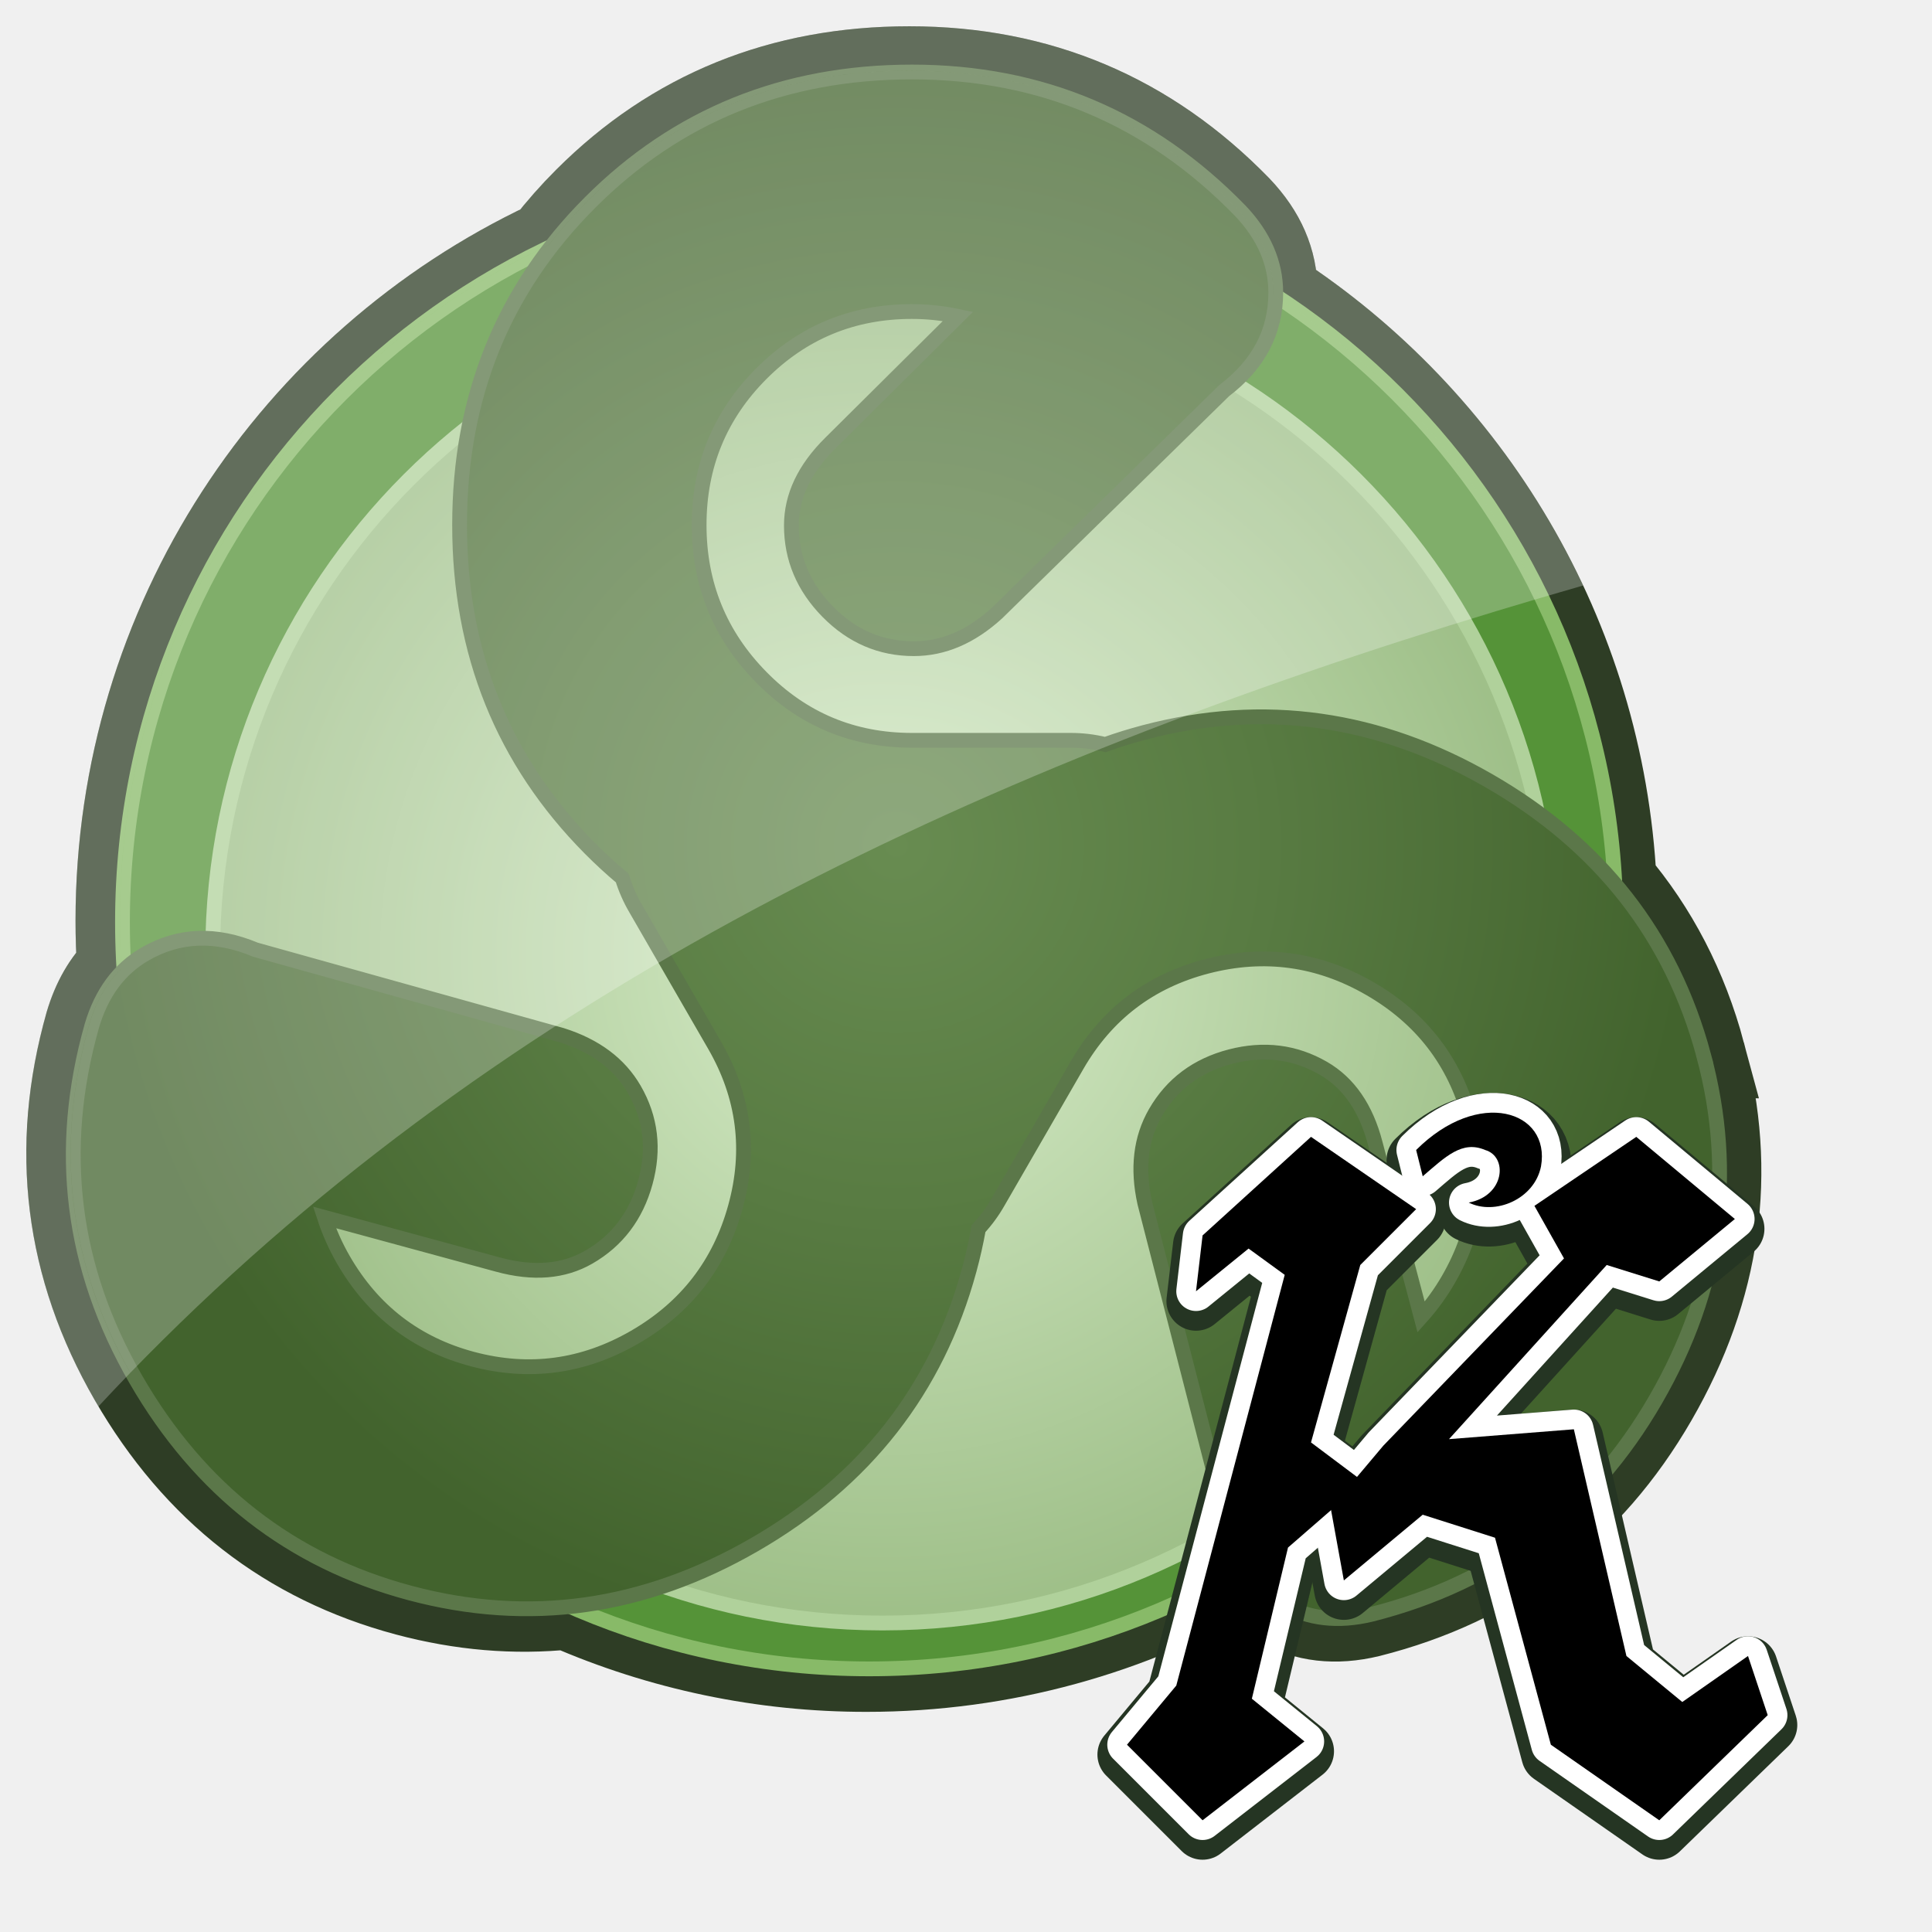
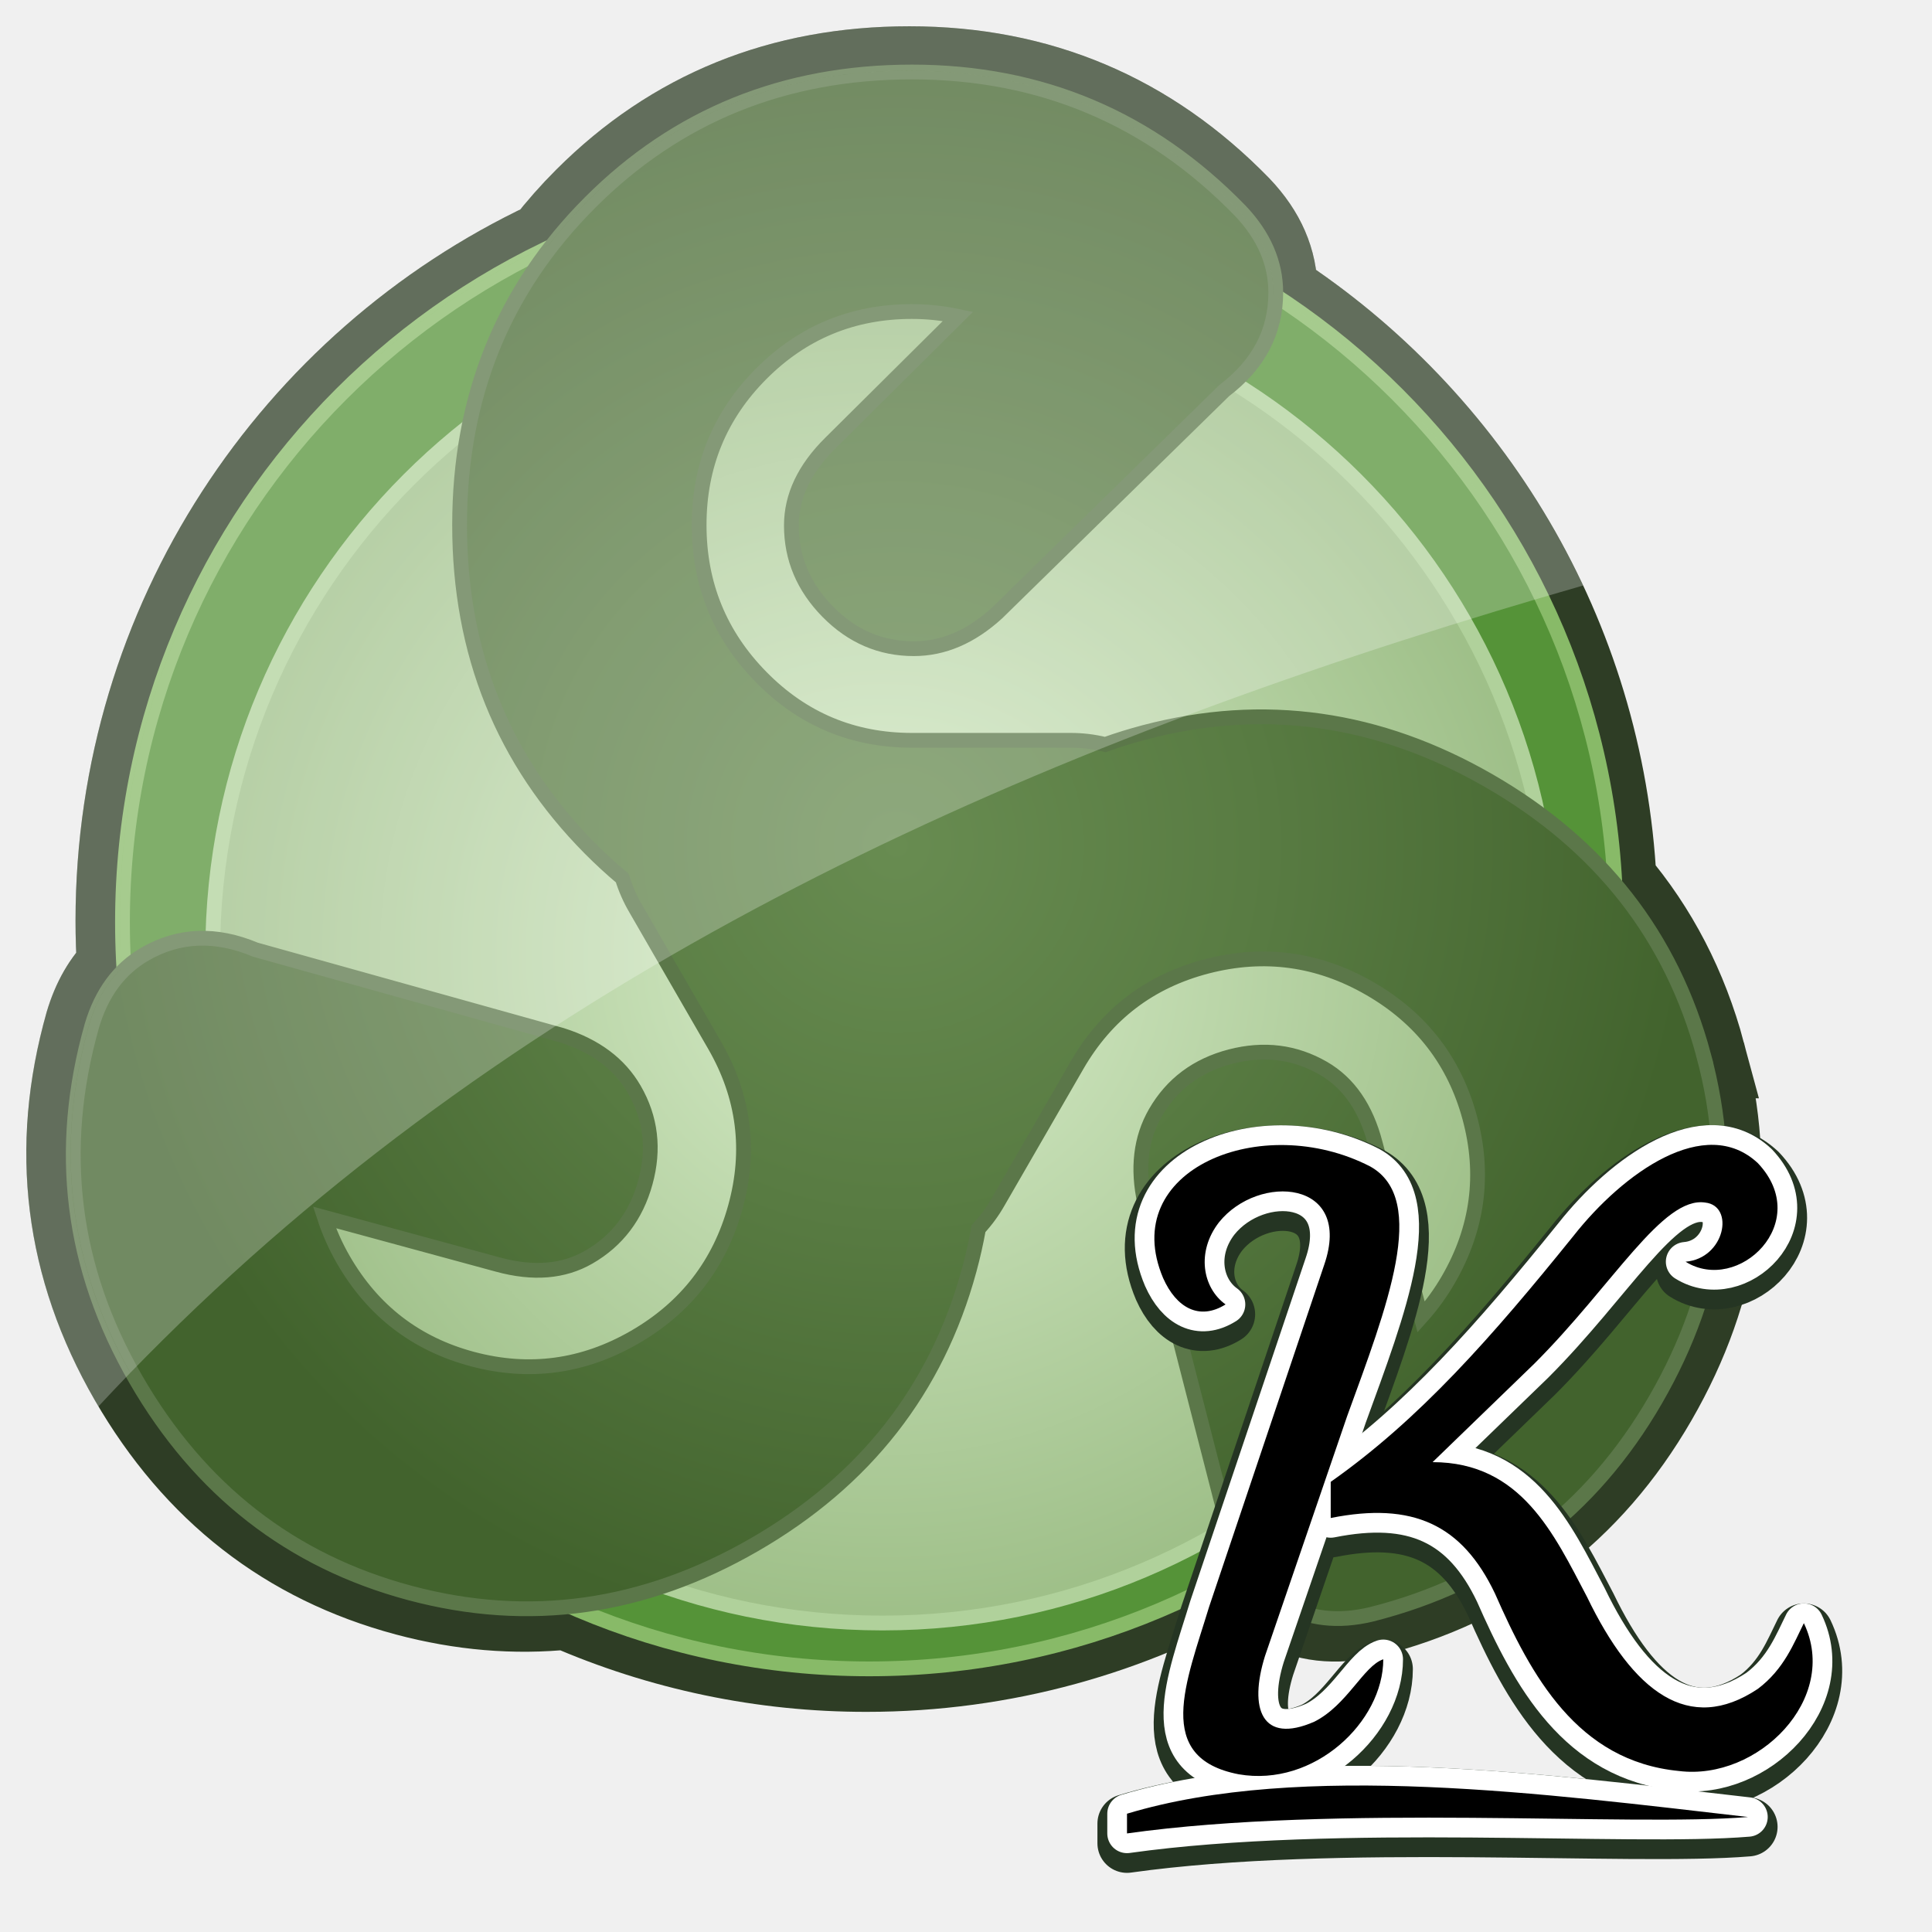
<svg xmlns="http://www.w3.org/2000/svg" xmlns:xlink="http://www.w3.org/1999/xlink" width="588" height="588" viewBox="0 0 588 588" role="img" aria-labelledby="title">
  <g transform="translate(8 8) scale(.90)">
    <svg xml:space="preserve" width="588" height="588">
      <g transform="translate(-115.91 -23.83)">
        <path fill="#fff" stroke="#2e3d25" stroke-width="30" d="M682.26 371.34c-5.95-22.15-15.97-41.48-30.03-58-4.23-83.34-48.87-156-114.7-198.82 0-.37.03-.72.03-1.09 0-10.02-4-19.25-12-27.67-30.4-31.28-67.4-46.93-111-46.93-43.2 0-79.5 14.72-108.9 44.16a160.1 160.1 0 0 0-13.1 14.82c-85.7 40.38-145 127.52-145 228.52 0 5.42.19 10.8.52 16.14-4.94 4.79-8.57 11.08-10.87 18.87-11.89 41.98-6.94 81.84 14.86 119.6 21.6 37.41 52.5 61.48 92.68 72.23 18.35 4.9 36.41 6.42 54.19 4.58a251.62 251.62 0 0 0 101.12 21.08c46.2 0 89.49-12.42 126.74-34.08a38.6 38.6 0 0 0 13.14 12.2c8.68 5.01 18.67 6.16 29.96 3.44 42.3-10.69 74.35-34.9 96.15-72.66 21.6-37.41 27-76.2 16.2-116.39z" />
        <circle cx="400.94" cy="326.79" r="252.5" fill="#559338" stroke="#88ba68" stroke-width="5" />
        <radialGradient id="a" cx="405.44" cy="337.29" r="226.5" gradientUnits="userSpaceOnUse">
          <stop offset="0" stop-color="#d8edca" />
          <stop offset="1" stop-color="#9ebf88" />
        </radialGradient>
        <circle cx="405.44" cy="337.29" r="226.5" fill="url(#a)" stroke="#b0d19b" stroke-width="5" />
        <radialGradient id="b" cx="410.17" cy="300.79" r="270.06" gradientUnits="userSpaceOnUse">
          <stop offset="0" stop-color="#688c51" />
          <stop offset=".47" stop-color="#587b42" />
          <stop offset="1" stop-color="#42632d" />
        </radialGradient>
        <path fill="url(#b)" stroke="#5b7749" stroke-width="5" d="M683.14 371.8c-10.8-40.18-34.93-71.08-72.39-92.71-37.46-21.63-76.37-27.13-116.74-16.48-4.54 1.2-8.94 2.56-13.24 4.1a48.26 48.26 0 0 0-11.93-1.42h-53.4c-20 0-37-7.11-51-21.36-14-14.23-21-31.38-21-51.44 0-20.05 7-37.1 20.98-51.13 13.99-14.04 30.98-21.07 50.97-21.07 5.2 0 10.39.55 15.59 1.64l-43.06 42.75c-8.86 8.73-13.28 18.05-13.28 27.96 0 11.11 4.1 20.83 12.3 29.16 8.2 8.33 17.9 12.5 29.1 12.5 10 0 19.4-4.04 28.2-12.11l76.8-75.2c11.6-8.82 17.4-19.86 17.4-33.1 0-10.02-4-19.25-12-27.67-30.4-31.28-67.4-46.93-111-46.93-43.2 0-79.5 14.72-108.9 44.16-29.4 29.43-44.1 65.79-44.1 109.04 0 43.26 14.7 79.7 44.1 109.35 3.54 3.57 7.18 6.91 10.92 10.05a48.86 48.86 0 0 0 4.51 10.26l26.7 46.24c10 17.32 12.34 35.6 7 54.85-5.33 19.24-16.68 33.88-34.05 43.91-17.36 10.02-35.62 12.49-54.78 7.4-19.15-5.1-33.72-16.3-43.72-33.62a76.04 76.04 0 0 1-6.38-14.31l58.55 15.92c12 3.3 22.28 2.47 30.86-2.49 9.62-5.56 16-13.96 19.1-25.23 3.11-11.27 1.87-21.75-3.73-31.45-5-8.66-13.19-14.78-24.58-18.37l-103.53-28.9c-13.43-5.64-25.89-5.15-37.36 1.47-8.68 5.02-14.67 13.1-17.96 24.23-11.89 41.98-6.94 81.84 14.86 119.6 21.6 37.41 52.5 61.48 92.69 72.23 40.2 10.74 79.02 5.3 116.49-16.33 37.46-21.63 61.67-52.58 72.64-92.87 1.28-4.69 2.32-9.36 3.16-14.01a48.9 48.9 0 0 0 6.58-8.99l26.7-46.24c10-17.32 24.66-28.48 44-33.49 19.32-5 37.67-2.5 55.05 7.54 17.36 10.02 28.63 24.6 33.79 43.74 5.16 19.13 2.75 37.36-7.25 54.67a76.12 76.12 0 0 1-9.2 12.68l-15.5-58.67c-3.13-12.03-9-20.52-17.58-25.48-9.62-5.55-20.08-6.86-31.4-3.93-11.31 2.95-19.76 9.26-25.37 18.96-5 8.66-6.2 18.82-3.62 30.48l26.73 104.1c1.84 14.46 8.5 25 19.96 31.62 8.69 5.01 18.68 6.16 29.97 3.44 42.3-10.69 74.34-34.9 96.14-72.66 21.6-37.41 27-76.2 16.2-116.39z" />
        <linearGradient id="c" x1="265.5" x2="380.5" y1="95.27" y2="330.26" gradientUnits="userSpaceOnUse">
          <stop offset="0" stop-color="#fff" />
          <stop offset="1" stop-color="#fff" />
        </linearGradient>
        <path fill="url(#c)" d="M137.2 361.34c2.31-7.8 5.94-14.08 10.88-18.87-.33-5.34-.52-10.72-.52-16.14 0-101 59.3-188.13 145-228.52A160.38 160.38 0 0 1 305.65 83c29.4-29.44 65.7-44.16 108.9-44.16 43.59 0 80.59 15.65 111 46.93 8 8.42 12 17.65 12 27.67 0 .37-.02.72-.03 1.09a253.63 253.63 0 0 1 90.27 102.66c4.85-1.43 9.7-2.85 14.58-4.25a268.56 268.56 0 0 0-90.33-106.74 51.01 51.01 0 0 0-3.73-13.16 60.73 60.73 0 0 0-11.89-17.6l-.1-.1-.02-.02c-16.44-16.93-35.01-29.92-55.47-38.56-20.45-8.66-42.7-12.93-66.28-12.92-23.3 0-45.2 4-65.27 12.14-20.08 8.13-38.26 20.4-54.25 36.42-4.3 4.31-8.33 8.77-12.08 13.39-89.04 43.4-150.4 134.82-150.4 240.55 0 3.63.08 7.23.22 10.8a60.18 60.18 0 0 0-9.96 19.96l-.02.09-.02.07A174.7 174.7 0 0 0 115.9 405c-.02 28.9 7.88 57.03 23.17 83.44.4.71.82 1.4 1.24 2.1 3.56-3.82 7.14-7.61 10.76-11.35-20.95-37.23-25.57-76.51-13.87-117.84z" opacity=".25" />
        <linearGradient id="d" x1="265.51" x2="380.51" y1="95.26" y2="330.26" gradientUnits="userSpaceOnUse">
          <stop offset="0" stop-color="#fff" />
          <stop offset="1" stop-color="#fff" />
        </linearGradient>
        <path fill="url(#d)" d="M537.53 114.52c0-.37.03-.72.03-1.09 0-10.02-4-19.25-12-27.67-30.41-31.28-67.41-46.93-111-46.93-43.2 0-79.5 14.72-108.9 44.16a160.1 160.1 0 0 0-13.1 14.82c-85.7 40.38-145 127.52-145 228.52 0 5.42.19 10.8.52 16.14-4.94 4.79-8.57 11.08-10.87 18.87-11.7 41.33-7.08 80.6 13.87 117.84a766.7 766.7 0 0 1 11.02-11.13c122.78-121.7 278.53-194.23 451.11-246.51 4.85-1.47 9.71-2.92 14.59-4.36a253.62 253.62 0 0 0-90.27-102.66z" opacity=".25" />
      </g>
    </svg>
  </g>
  <defs>
    <g id="letter">
-       <path d="M 24,44 L 57,14 L 89,36 L 72,53 L 57,107 L 73,119 L 50,139 L 39,185 L 55,198 L 24,222 L 1,199 L 16,181 L 49,56 L 38,48 L 22,61 Z" />
-       <path d="M 79,108 L 134,51 L 125,35 L 156,14 L 186,39 L 163,58 L 147,53 L 99,106 L 137,103 L 153,172 L 170,186 L 190,172 L 196,190 L 163,222 L 130,199 L 113,136 L 91,129 L 67,149 L 63,127 Z" />
-       <path d="M 89,18 C 108,-1 130,6 127,23 C 125,33 113,38 105,34 C 116,32 117,20 110,18 C 103,15 98,20 91,26 Z" />
+       <path d="M 12,57 C -2,24 42,6 75,23 C 93,33 80,66 68,99 L 43,172 C 38,188 42,199 58,192 C 68,187 73,175 79,173 C 79,192 58,212 35,208 C 9,203 19,180 26,157 L 61,53 C 70,27 41,25 29,40 C 22,49 24,60 31,65 C 23,70 16,66 12,57 Z" />
+       <path d="M 63,119 C 90,100 112,75 137,44 C 152,25 177,7 193,22 C 210,40 187,62 171,52 C 183,51 186,35 177,34 C 164,32 149,59 125,83 L 94,113 C 121,113 131,135 141,154 C 155,183 172,196 193,182 C 201,176 204,168 207,162 C 218,185 193,210 169,207 C 138,204 124,178 113,153 C 103,132 88,125 63,130 Z" />
+       <path d="M 1,220 C 54,204 129,214 190,221 C 154,224 65,217 1,226 Z" />
    </g>
  </defs>
  <g transform="translate(342 332)" stroke-linejoin="round" stroke-linecap="round">
    <use xlink:href="#letter" fill="#253523" stroke="#253523" stroke-width="18" transform="translate(0 3)" />
    <use xlink:href="#letter" fill="#000000" stroke="#ffffff" stroke-width="12" />
    <use xlink:href="#letter" fill="#000000" />
  </g>
</svg>
